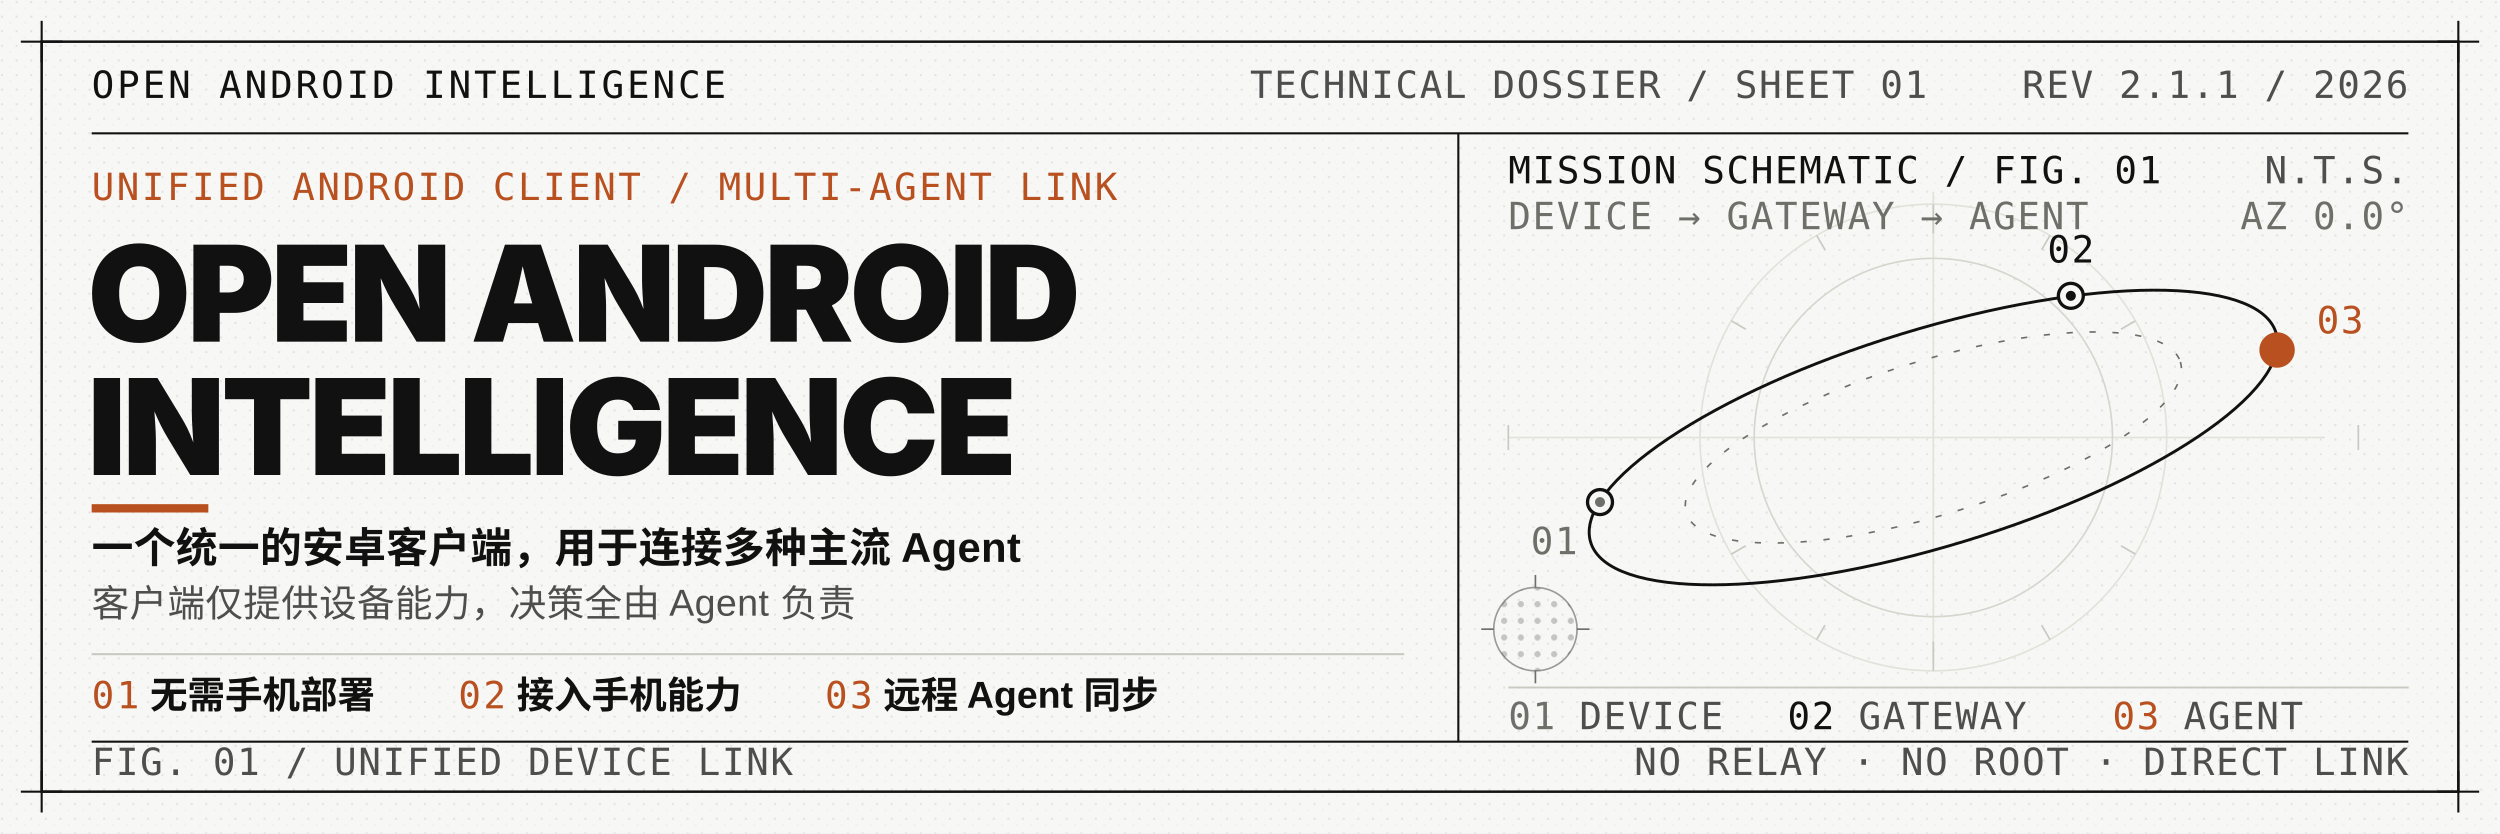
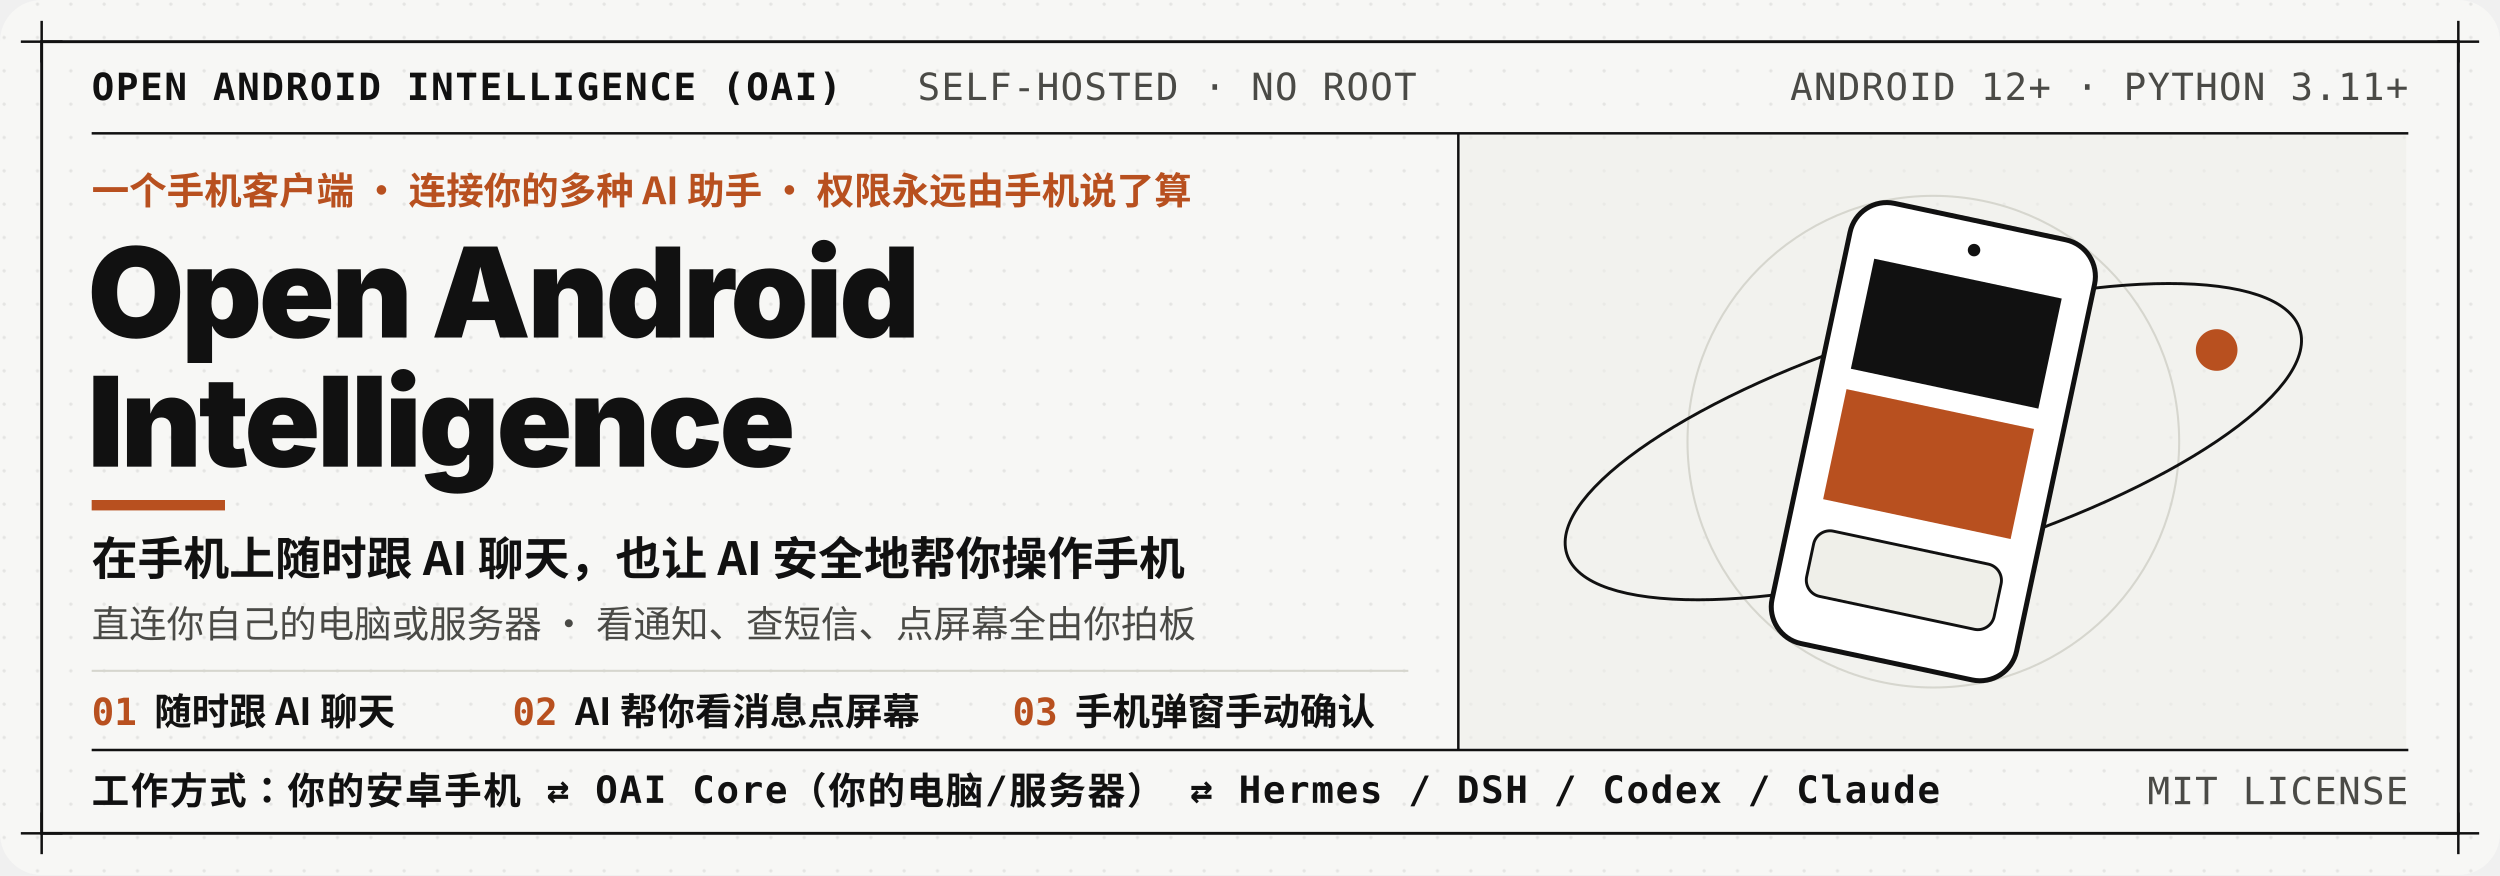
- <svg xmlns="http://www.w3.org/2000/svg" viewBox="0 0 1200 400" width="100%" height="auto" role="img" aria-label="Open Android Intelligence 首屏横幅：一个统一的安卓客户端，用于连接多种主流 Agent；无需手机部署、接入手机能力、远程 Agent 同步">
+ <svg xmlns="http://www.w3.org/2000/svg" viewBox="0 0 1200 420" width="100%" height="auto" role="img" aria-labelledby="title desc">
  <defs>
-     <pattern id="heroGrain" width="7" height="7" patternUnits="userSpaceOnUse">
-       <circle cx="1" cy="1" r="0.5" fill="#111111" opacity="0.1" />
-       <circle cx="5" cy="4" r="0.38" fill="#111111" opacity="0.06" />
+     <pattern id="heroDotGridFallback" width="16" height="16" patternUnits="userSpaceOnUse">
+       <circle cx="2" cy="2" r="0.8" fill="#111111" opacity="0.08" />
    </pattern>
-     <pattern id="heroHalftone" width="8" height="8" patternUnits="userSpaceOnUse">
-       <circle cx="2" cy="2" r="1.5" fill="#111111" opacity="0.4" />
-     </pattern>
-     <clipPath id="heroClip">
-       <rect x="20" y="20" width="1160" height="336" />
+     <clipPath id="rightPanelClipFallback">
+       <rect x="700" y="64" width="456" height="296" />
    </clipPath>
  </defs>
  <style>
-     .mono { font-family: "JetBrains Mono", "Roboto Mono", "DejaVu Sans Mono", monospace; font-size: 18px; letter-spacing: 0.8px; fill: #4E4E4E; }
-     .mono-d { font-family: "JetBrains Mono", "Roboto Mono", "DejaVu Sans Mono", monospace; font-size: 18px; letter-spacing: 0.8px; fill: #111111; }
-     .mono-m { font-family: "JetBrains Mono", "Roboto Mono", "DejaVu Sans Mono", monospace; font-size: 18px; letter-spacing: 0.8px; fill: #6F6F6A; }
-     .num { font-family: "JetBrains Mono", "Roboto Mono", "DejaVu Sans Mono", monospace; font-size: 18px; letter-spacing: 1.2px; fill: #B8501F; }
-     .disp { font-family: "Arial Black", "Inter", "Helvetica Neue", Arial, "Noto Sans CJK SC", sans-serif; font-weight: 900; font-size: 64px; letter-spacing: -1.8px; fill: #111111; }
-     .lede { font-family: "Helvetica Neue", Arial, "Noto Sans CJK SC", "PingFang SC", "Microsoft YaHei", sans-serif; font-size: 20px; font-weight: 700; letter-spacing: 0.2px; fill: #111111; }
-     .body { font-family: "Helvetica Neue", Arial, "Noto Sans CJK SC", "PingFang SC", "Microsoft YaHei", sans-serif; font-size: 18px; font-weight: 400; letter-spacing: 0.2px; fill: #4E4E4E; }
-     .tag { font-family: "Helvetica Neue", Arial, "Noto Sans CJK SC", "PingFang SC", "Microsoft YaHei", sans-serif; font-size: 18px; font-weight: 600; fill: #111111; }
+     .mono { font-family: "JetBrains Mono", "Roboto Mono", "DejaVu Sans Mono", ui-monospace, monospace; font-size: 18px; letter-spacing: 0.6px; fill: #4A4A46; }
+     .mono-dark { font-family: "JetBrains Mono", "Roboto Mono", "DejaVu Sans Mono", ui-monospace, monospace; font-size: 18px; font-weight: 700; letter-spacing: 0.8px; fill: #111111; }
+     .eyebrow { font-family: -apple-system, BlinkMacSystemFont, "Segoe UI", "PingFang SC", "Noto Sans CJK SC", "Microsoft YaHei", sans-serif; font-size: 18px; font-weight: 700; fill: #B8501F; }
+     .disp { font-family: "Arial Black", "Inter", "Helvetica Neue", Arial, "PingFang SC", "Noto Sans CJK SC", sans-serif; font-weight: 900; font-size: 60px; letter-spacing: -1.5px; fill: #111111; }
+     .lede { font-family: -apple-system, BlinkMacSystemFont, "Segoe UI", "PingFang SC", "Noto Sans CJK SC", "Microsoft YaHei", sans-serif; font-size: 22px; font-weight: 700; fill: #111111; }
+     .body { font-family: -apple-system, BlinkMacSystemFont, "Segoe UI", "PingFang SC", "Noto Sans CJK SC", "Microsoft YaHei", sans-serif; font-size: 18px; font-weight: 400; fill: #4A4A46; }
+     .tag-num { font-family: "JetBrains Mono", "Roboto Mono", "DejaVu Sans Mono", ui-monospace, monospace; font-size: 18px; font-weight: 700; fill: #B8501F; }
+     .tag-text { font-family: -apple-system, BlinkMacSystemFont, "Segoe UI", "PingFang SC", "Noto Sans CJK SC", "Microsoft YaHei", sans-serif; font-size: 18px; font-weight: 700; fill: #111111; }
  </style>
-   <rect width="1200" height="400" fill="#F7F7F5" />
-   <rect width="1200" height="400" fill="url(#heroGrain)" />
-   <rect x="20" y="20" width="1160" height="360" fill="none" stroke="#111111" stroke-width="1.2" />
-   <g stroke="#111111" stroke-width="1">
+   <rect width="1200" height="420" rx="20" fill="#F7F7F5" />
+   <rect width="1200" height="420" rx="20" fill="url(#heroDotGridFallback)" />
+   <rect x="20" y="20" width="1160" height="380" fill="none" stroke="#111111" stroke-width="1.4" />
+   <g stroke="#111111" stroke-width="1.2">
    <path d="M10 20H30M20 10V30" />
    <path d="M1170 20H1190M1180 10V30" />
-     <path d="M10 380H30M20 370V390" />
-     <path d="M1170 380H1190M1180 370V390" />
+     <path d="M10 400H30M20 390V410" />
+     <path d="M1170 400H1190M1180 390V410" />
  </g>
-   <text x="44" y="47" class="mono-d" style="letter-spacing:1.4px">OPEN ANDROID INTELLIGENCE</text>
-   <text x="600" y="47" class="mono">TECHNICAL DOSSIER / SHEET 01</text>
-   <text x="1156" y="47" class="mono" text-anchor="end">REV 2.1.1 / 2026</text>
-   <path d="M44 64H1156" stroke="#111111" stroke-width="1" />
-   <path d="M700 64V356" stroke="#111111" stroke-width="1" />
-   <path d="M44 356H1156" stroke="#111111" stroke-width="1" />
-   <text x="44" y="96" class="num">UNIFIED ANDROID CLIENT / MULTI-AGENT LINK</text>
-   <text x="42" y="164" class="disp">OPEN ANDROID</text>
-   <text x="42" y="228" class="disp">INTELLIGENCE</text>
-   <rect x="44" y="242" width="56" height="4" fill="#B8501F" />
-   <text x="44" y="270" class="lede">一个统一的安卓客户端，用于连接多种主流 Agent</text>
-   <text x="44" y="296" class="body">客户端仅提供设备能力，决策全由 Agent 负责</text>
-   <path d="M44 314H674" stroke="#C9C9C2" stroke-width="1" />
-   <g>
-     <text x="44" y="340" class="num">01</text>
-     <text x="72" y="340" class="tag">无需手机部署</text>
-     <text x="220" y="340" class="num">02</text>
-     <text x="248" y="340" class="tag">接入手机能力</text>
-     <text x="396" y="340" class="num">03</text>
-     <text x="424" y="340" class="tag">远程 Agent 同步</text>
+   <text x="44" y="48" class="mono-dark">OPEN ANDROID INTELLIGENCE (OAI)</text>
+   <text x="680" y="48" class="mono" text-anchor="end">SELF-HOSTED · NO ROOT</text>
+   <text x="1156" y="48" class="mono" text-anchor="end">ANDROID 12+ · PYTHON 3.11+</text>
+   <path d="M44 64H1156" stroke="#111111" stroke-width="1.2" />
+   <path d="M700 64V360" stroke="#111111" stroke-width="1.2" />
+   <path d="M44 360H1156" stroke="#111111" stroke-width="1.2" />
+   <g id="title-block">
+     <text x="44" y="98" class="eyebrow">一个手机客户端 · 连接你的多种 AI 助手 · 权限永远由手机说了算</text>
+     <text x="42" y="162" class="disp">Open Android</text>
+     <text x="42" y="224" class="disp">Intelligence</text>
+     <rect x="44" y="240" width="64" height="5" fill="#B8501F" />
+     <text x="44" y="276" class="lede">在手机上随时跟 AI 聊天，也让 AI 安全地帮你操作手机</text>
+     <text x="44" y="306" class="body">直连你自己的电脑或服务器 · 看通知、查短信、点屏幕全由你拍板</text>
+     <path d="M44 322H676" stroke="#D6D6CE" stroke-width="1" />
+     <text x="44" y="348" class="tag-num">01</text>
+     <text x="74" y="348" class="tag-text">随时跟 AI 聊天</text>
+     <text x="246" y="348" class="tag-num">02</text>
+     <text x="276" y="348" class="tag-text">AI 帮你看消息点屏幕</text>
+     <text x="486" y="348" class="tag-num">03</text>
+     <text x="516" y="348" class="tag-text">手机弹窗手动确认</text>
  </g>
-   <g clip-path="url(#heroClip)">
-     <path d="M724 210H1116" stroke="#E2E2DA" stroke-width="0.8" />
-     <path d="M928 92V318" stroke="#E2E2DA" stroke-width="0.8" />
-     <circle cx="928" cy="210" r="112" fill="none" stroke="#E2E2DA" stroke-width="0.8" />
-     <circle cx="928" cy="210" r="86" fill="none" stroke="#D6D6CE" stroke-width="0.8" />
-     <g stroke="#C9C9C2" stroke-width="0.8">
-       <path d="M928 98V112M928 308V322M724 204V216M1132 204V216" />
-       <path d="M1025 266L1018.1 262M984 307L980 300.1M872 307L876 300.1M831 266L837.9 262M831 154L837.9 158M872 113L876 119.9M984 113L980 119.9M1025 154L1018.1 158" />
+   <g id="right-backdrop" clip-path="url(#rightPanelClipFallback)">
+     <rect x="701" y="65" width="454" height="294" fill="#EFEFE9" opacity="0.55" />
+     <circle cx="928" cy="212" r="118" fill="none" stroke="#D6D6CE" stroke-width="1" />
+     <ellipse cx="928" cy="212" rx="184" ry="56" fill="none" stroke="#111111" stroke-width="1.4" transform="rotate(-17 928 212)" />
+     <g transform="translate(868 104) rotate(12 60 108)">
+       <rect x="0" y="0" width="120" height="216" rx="18" fill="#FFFFFF" stroke="#111111" stroke-width="2.4" />
+       <rect x="14" y="28" width="92" height="54" fill="#111111" />
+       <rect x="14" y="92" width="92" height="54" fill="#B8501F" />
+       <rect x="14" y="160" width="92" height="32" rx="8" fill="#EFEFE9" stroke="#111111" stroke-width="1.4" />
+       <circle cx="60" cy="14" r="3" fill="#111111" />
    </g>
-     <ellipse cx="928" cy="210" rx="172" ry="52" fill="none" stroke="#111111" stroke-width="1.4" transform="rotate(-17 928 210)" />
-     <ellipse cx="928" cy="210" rx="124" ry="37" fill="none" stroke="#6F6F6A" stroke-width="0.8" stroke-dasharray="3 8" transform="rotate(-17 928 210)" />
-     <circle cx="737" cy="302" r="20" fill="url(#heroHalftone)" opacity="0.55" />
-     <circle cx="737" cy="302" r="20" fill="none" stroke="#111111" stroke-width="0.8" stroke-opacity="0.4" />
-     <g stroke="#6F6F6A" stroke-width="0.8">
-       <path d="M737 276V282M737 322V328M711 302H717M757 302H763" />
-     </g>
+     <circle cx="1064" cy="168" r="10" fill="#B8501F" />
  </g>
-   <text x="724" y="88" class="mono-d">MISSION SCHEMATIC / FIG. 01</text>
-   <text x="1156" y="88" class="mono" text-anchor="end">N.T.S.</text>
-   <text x="724" y="110" class="mono-m">DEVICE → GATEWAY → AGENT</text>
-   <text x="1156" y="110" class="mono-m" text-anchor="end">AZ 0.0°</text>
-   <g>
-     <circle cx="768" cy="241" r="6" fill="#F7F7F5" stroke="#111111" stroke-width="1.6" />
-     <circle cx="768" cy="241" r="2.4" fill="#6F6F6A" />
-     <circle cx="994" cy="142" r="6" fill="#F7F7F5" stroke="#111111" stroke-width="1.6" />
-     <circle cx="994" cy="142" r="2.4" fill="#111111" />
-     <circle cx="1093" cy="168" r="8.5" fill="#B8501F" />
-   </g>
-   <g class="mono-d">
-     <text x="746" y="266" text-anchor="middle" style="fill:#6F6F6A">01</text>
-     <text x="994" y="126" text-anchor="middle">02</text>
-     <text x="1112" y="160" text-anchor="start" style="fill:#B8501F">03</text>
-   </g>
-   <path d="M724 330H1156" stroke="#C9C9C2" stroke-width="0.9" />
-   <text x="724" y="350" class="mono">
-     <tspan fill="#6F6F6A">01</tspan> DEVICE</text>
-   <text x="858" y="350" class="mono">
-     <tspan fill="#111111">02</tspan> GATEWAY</text>
-   <text x="1014" y="350" class="mono">
-     <tspan fill="#B8501F">03</tspan> AGENT</text>
-   <text x="44" y="372" class="mono">FIG. 01 / UNIFIED DEVICE LINK</text>
-   <text x="1156" y="372" class="mono" text-anchor="end">NO RELAY · NO ROOT · DIRECT LINK</text>
+   <text x="44" y="386" class="mono-dark">工作方式：你的安卓手机  ⇄  OAI Core（你的电脑/服务器）  ⇄  Hermes / DSH / Codex / Claude</text>
+   <text x="1156" y="386" class="mono" text-anchor="end">MIT LICENSE</text>
</svg>
